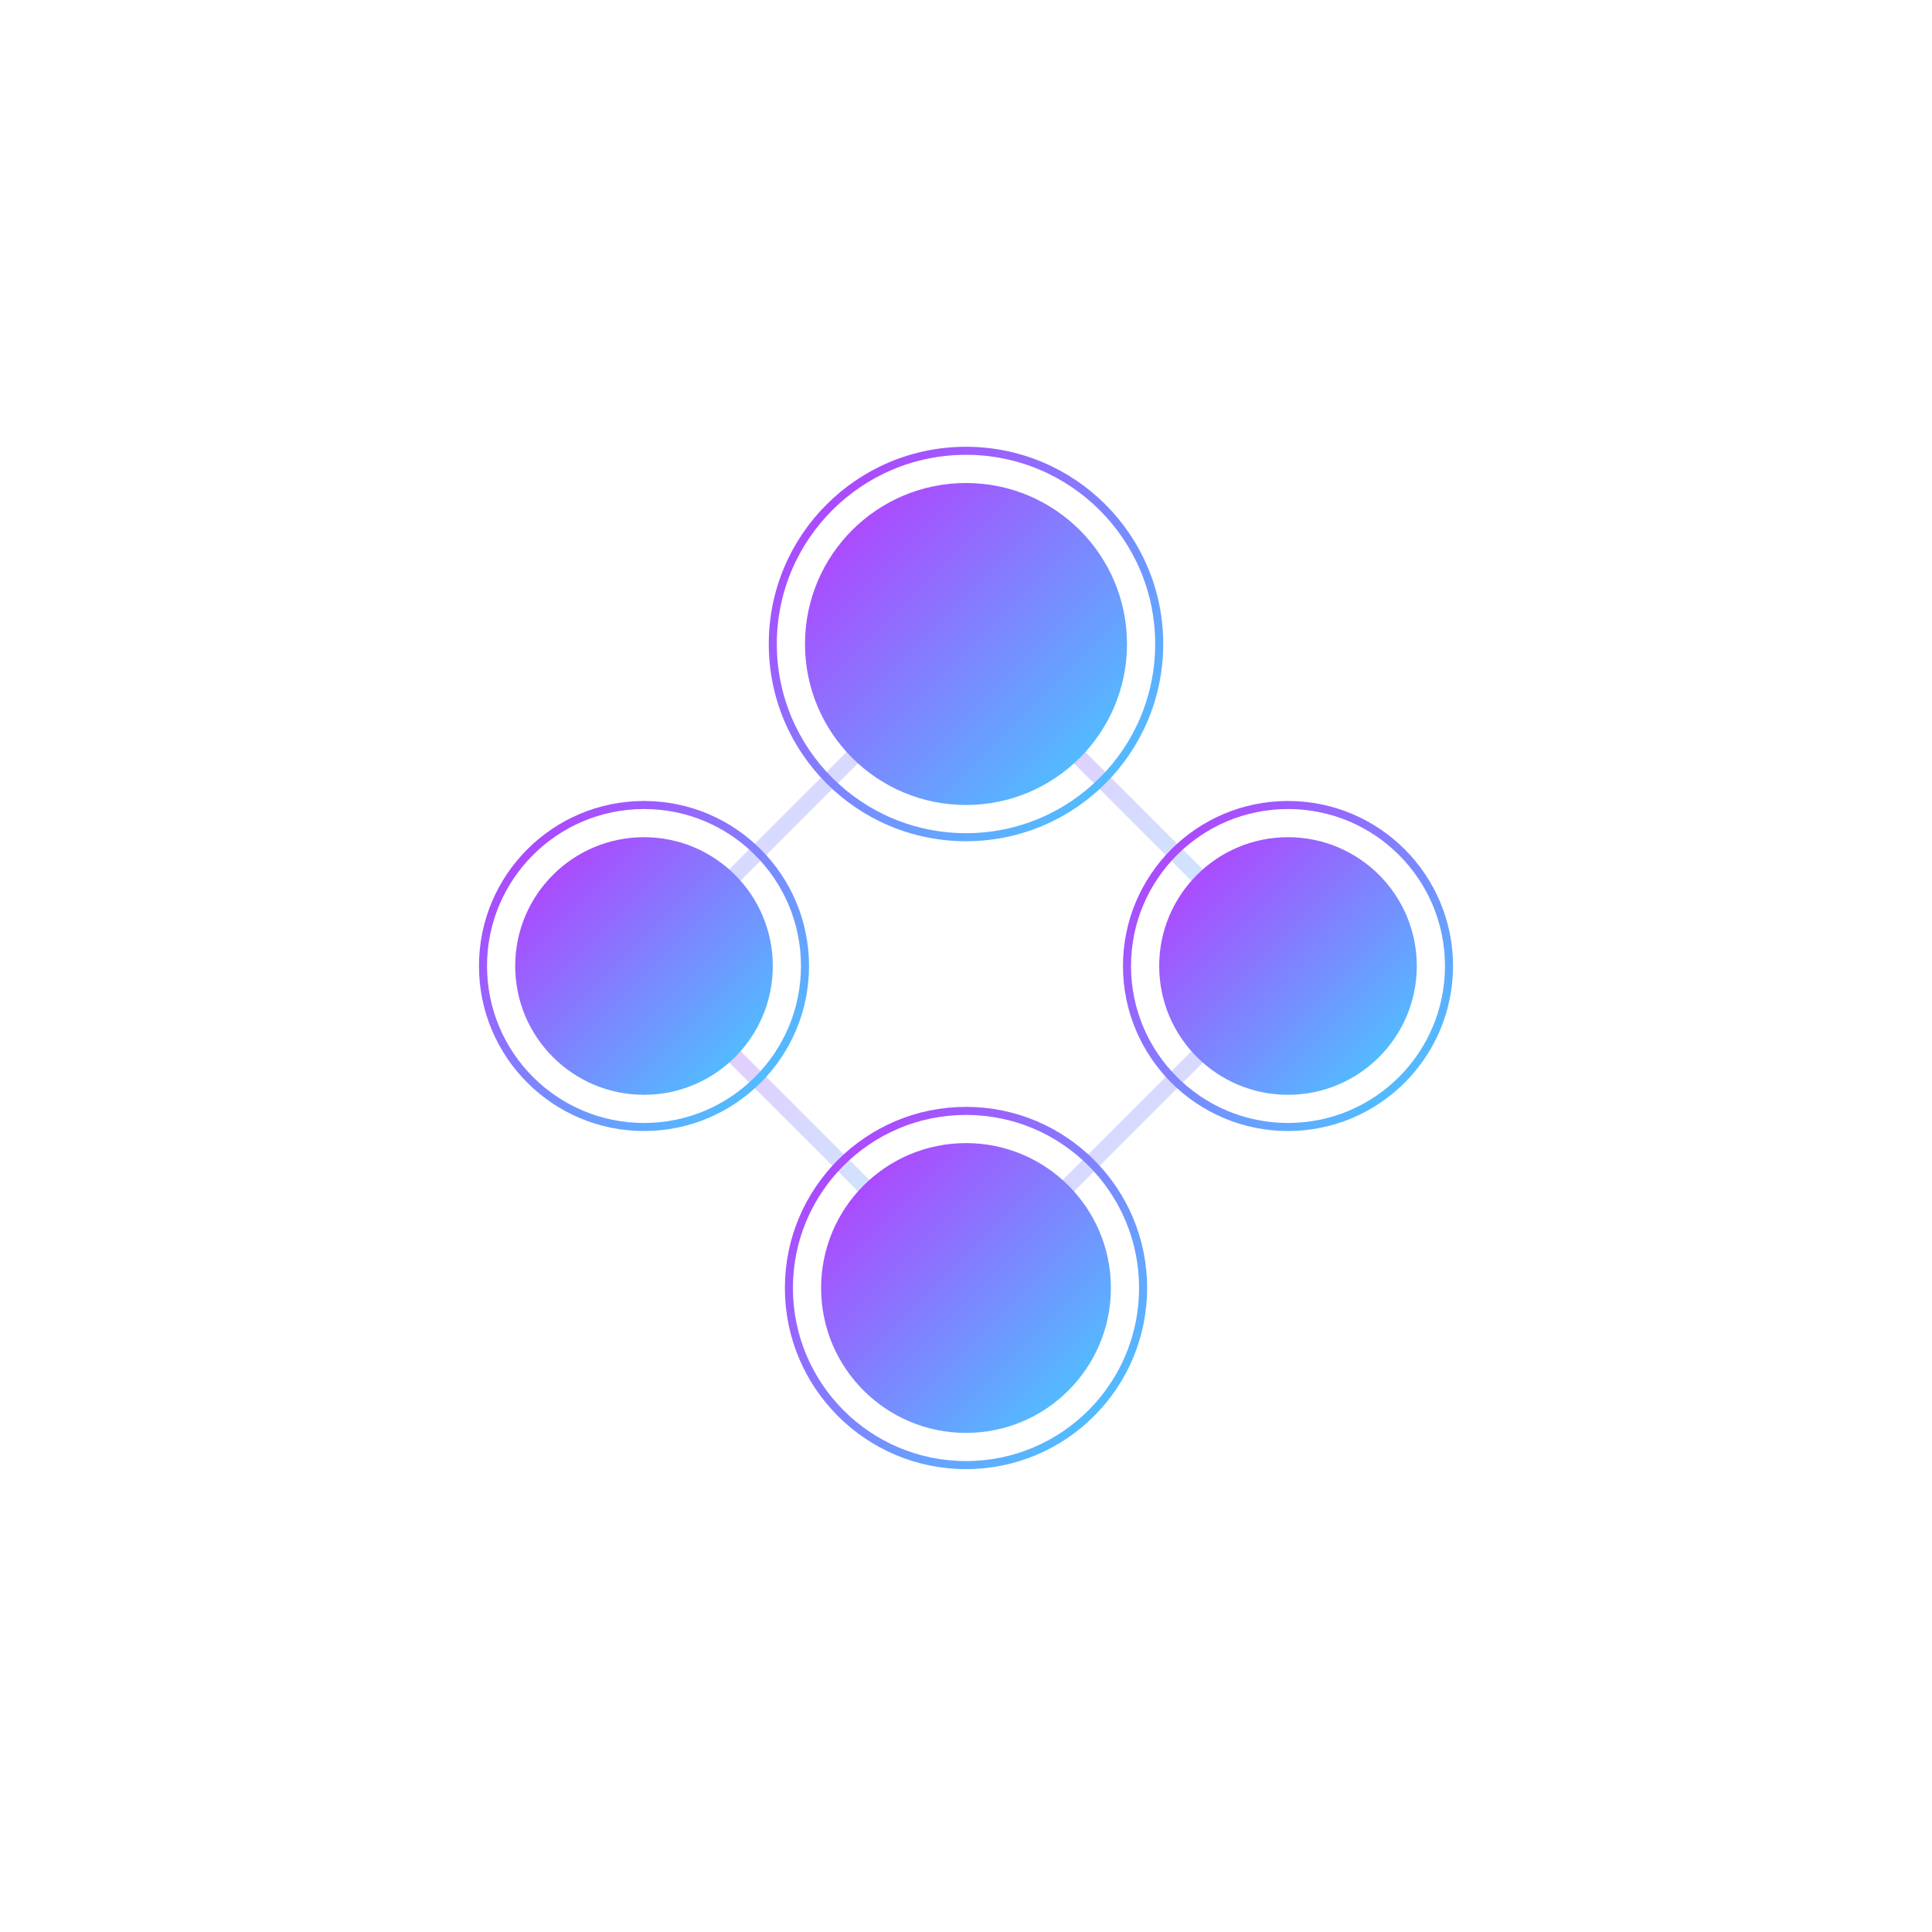
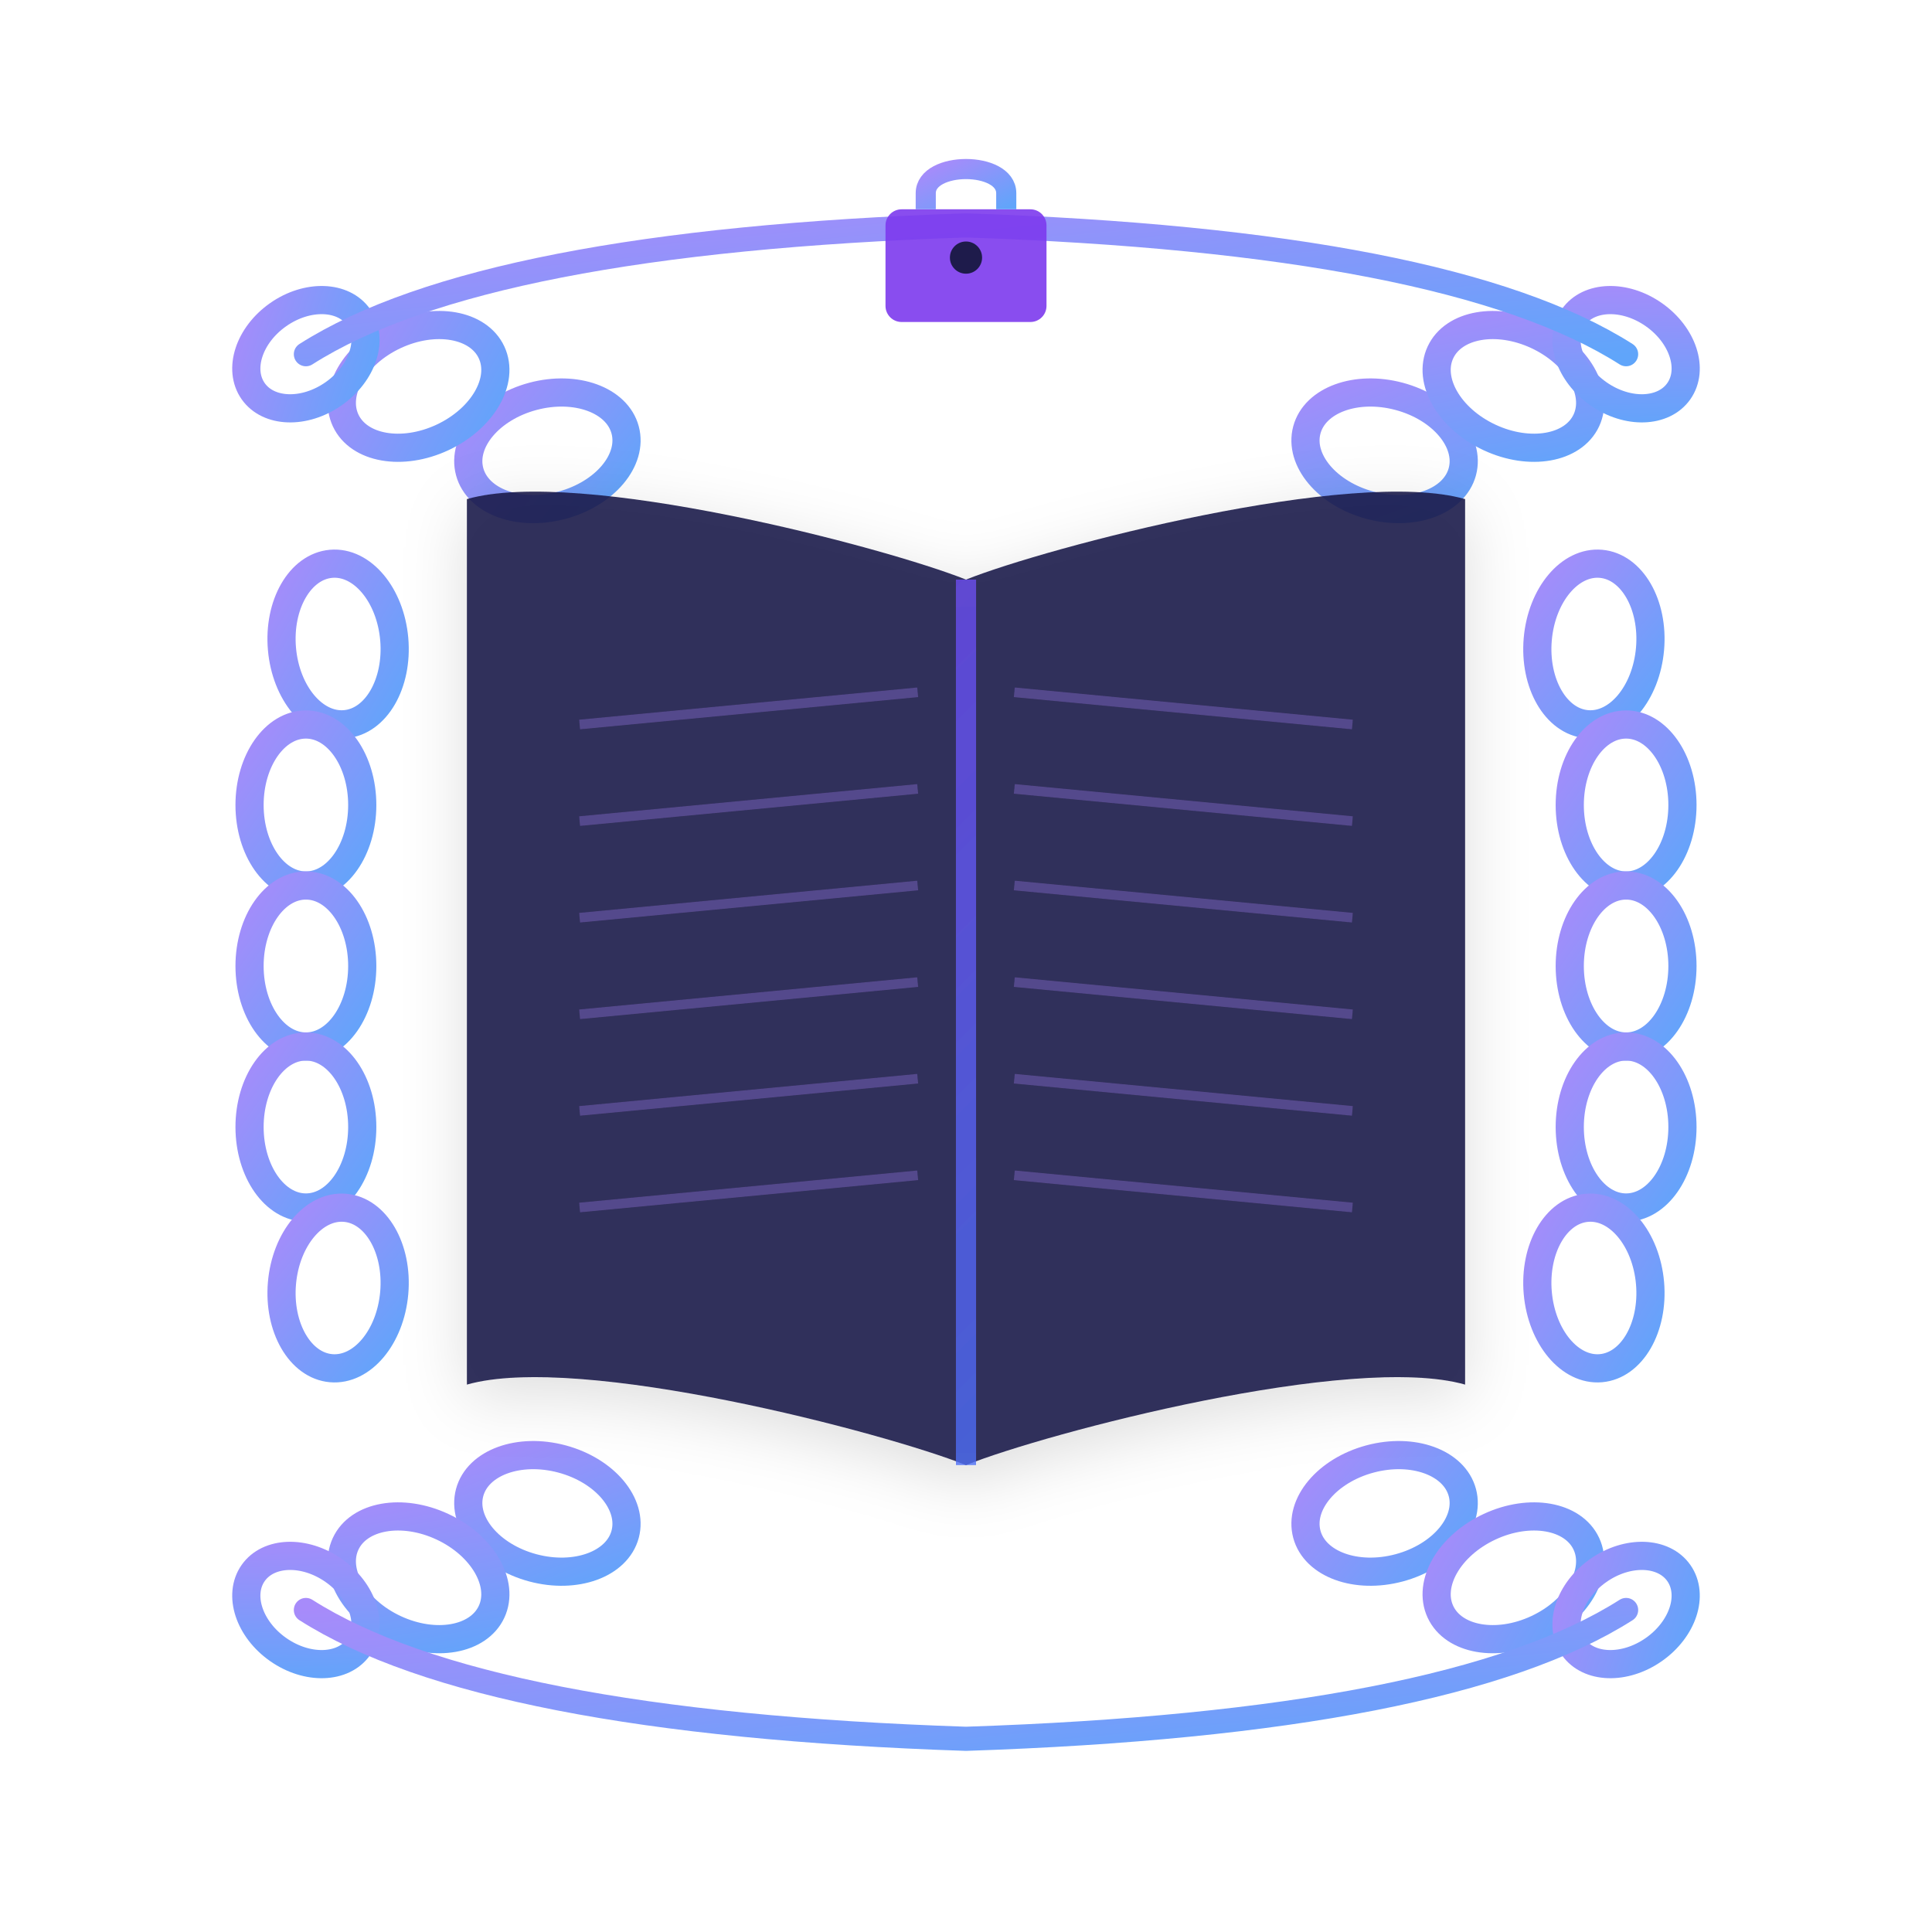
<svg xmlns="http://www.w3.org/2000/svg" width="240" height="240" viewBox="0 0 240 240" fill="none">
  <defs>
-     <linearGradient id="nodeGradient" x1="0%" y1="0%" x2="100%" y2="100%">
-       <stop offset="0%" style="stop-color:#bd34fe;stop-opacity:1" />
-       <stop offset="100%" style="stop-color:#41d1ff;stop-opacity:1" />
+     <linearGradient id="bookGrad" x1="60" y1="70" x2="180" y2="190" gradientUnits="userSpaceOnUse">
+       <stop offset="0%" stop-color="#7c3aed" />
+       <stop offset="100%" stop-color="#3b82f6" />
    </linearGradient>
-     <linearGradient id="lineGradient" x1="0%" y1="0%" x2="100%" y2="100%">
-       <stop offset="0%" style="stop-color:#bd34fe;stop-opacity:0.3" />
-       <stop offset="100%" style="stop-color:#41d1ff;stop-opacity:0.3" />
+     <linearGradient id="chainGrad" x1="0%" y1="0%" x2="100%" y2="100%">
+       <stop offset="0%" stop-color="#a78bfa" />
+       <stop offset="100%" stop-color="#60a5fa" />
    </linearGradient>
+     <filter id="shadow" x="-10%" y="-10%" width="130%" height="130%">
+       <feDropShadow dx="0" dy="2" stdDeviation="4" flood-color="#000" flood-opacity="0.15" />
+     </filter>
  </defs>
-   <g class="connections">
-     <path d="M120 80L80 120" stroke="url(#lineGradient)" stroke-width="2" />
-     <path d="M120 80L160 120" stroke="url(#lineGradient)" stroke-width="2" />
-     <path d="M80 120L120 160" stroke="url(#lineGradient)" stroke-width="2" />
-     <path d="M160 120L120 160" stroke="url(#lineGradient)" stroke-width="2" />
-     <path d="M80 120L160 120" stroke="url(#lineGradient)" stroke-width="2" />
+   <g transform-origin="120 120">
+     <animateTransform attributeName="transform" type="rotate" from="0 120 120" to="360 120 120" dur="20s" repeatCount="indefinite" />
+     <g stroke="url(#chainGrad)" stroke-width="3.5" fill="none" stroke-linecap="round">
+       <ellipse cx="68" cy="56" rx="10" ry="7" transform="rotate(-15 68 56)" />
+       <ellipse cx="52" cy="48" rx="10" ry="7" transform="rotate(-25 52 48)" />
+       <ellipse cx="38" cy="44" rx="8" ry="6" transform="rotate(-35 38 44)" />
+       <ellipse cx="172" cy="56" rx="10" ry="7" transform="rotate(15 172 56)" />
+       <ellipse cx="188" cy="48" rx="10" ry="7" transform="rotate(25 188 48)" />
+       <ellipse cx="202" cy="44" rx="8" ry="6" transform="rotate(35 202 44)" />
+       <ellipse cx="68" cy="188" rx="10" ry="7" transform="rotate(15 68 188)" />
+       <ellipse cx="52" cy="196" rx="10" ry="7" transform="rotate(25 52 196)" />
+       <ellipse cx="38" cy="200" rx="8" ry="6" transform="rotate(35 38 200)" />
+       <ellipse cx="172" cy="188" rx="10" ry="7" transform="rotate(-15 172 188)" />
+       <ellipse cx="188" cy="196" rx="10" ry="7" transform="rotate(-25 188 196)" />
+       <ellipse cx="202" cy="200" rx="8" ry="6" transform="rotate(-35 202 200)" />
+       <ellipse cx="42" cy="80" rx="7" ry="10" transform="rotate(-5 42 80)" />
+       <ellipse cx="38" cy="100" rx="7" ry="10" />
+       <ellipse cx="38" cy="120" rx="7" ry="10" />
+       <ellipse cx="38" cy="140" rx="7" ry="10" />
+       <ellipse cx="42" cy="160" rx="7" ry="10" transform="rotate(5 42 160)" />
+       <ellipse cx="198" cy="80" rx="7" ry="10" transform="rotate(5 198 80)" />
+       <ellipse cx="202" cy="100" rx="7" ry="10" />
+       <ellipse cx="202" cy="120" rx="7" ry="10" />
+       <ellipse cx="202" cy="140" rx="7" ry="10" />
+       <ellipse cx="198" cy="160" rx="7" ry="10" transform="rotate(-5 198 160)" />
+       <path d="M38 44 Q60 30, 120 28 Q180 30, 202 44" stroke-width="3" />
+       <path d="M38 200 Q60 214, 120 216 Q180 214, 202 200" stroke-width="3" />
+     </g>
  </g>
-   <g class="nodes">
-     <circle cx="120" cy="80" r="20" fill="url(#nodeGradient)" />
-     <circle cx="120" cy="80" r="24" stroke="url(#nodeGradient)" stroke-width="1" fill="none" />
-     <circle cx="80" cy="120" r="16" fill="url(#nodeGradient)" />
-     <circle cx="80" cy="120" r="20" stroke="url(#nodeGradient)" stroke-width="1" fill="none" />
-     <circle cx="160" cy="120" r="16" fill="url(#nodeGradient)" />
-     <circle cx="160" cy="120" r="20" stroke="url(#nodeGradient)" stroke-width="1" fill="none" />
-     <circle cx="120" cy="160" r="18" fill="url(#nodeGradient)" />
-     <circle cx="120" cy="160" r="22" stroke="url(#nodeGradient)" stroke-width="1" fill="none" />
+   <g filter="url(#shadow)">
+     <path d="M120 72 C110 68, 72 58, 58 62 L58 172 C72 168, 110 178, 120 182 Z" fill="#1e1b4b" opacity="0.9" />
+     <path d="M120 72 C130 68, 168 58, 182 62 L182 172 C168 168, 130 178, 120 182 Z" fill="#1e1b4b" opacity="0.9" />
+     <line x1="120" y1="72" x2="120" y2="182" stroke="url(#bookGrad)" stroke-width="2.5" opacity="0.8" />
+     <line x1="72" y1="90" x2="114" y2="86" stroke="#a78bfa" stroke-width="1.2" opacity="0.3" />
+     <line x1="72" y1="102" x2="114" y2="98" stroke="#a78bfa" stroke-width="1.2" opacity="0.3" />
+     <line x1="72" y1="114" x2="114" y2="110" stroke="#a78bfa" stroke-width="1.2" opacity="0.3" />
+     <line x1="72" y1="126" x2="114" y2="122" stroke="#a78bfa" stroke-width="1.2" opacity="0.3" />
+     <line x1="72" y1="138" x2="114" y2="134" stroke="#a78bfa" stroke-width="1.2" opacity="0.3" />
+     <line x1="72" y1="150" x2="114" y2="146" stroke="#a78bfa" stroke-width="1.2" opacity="0.3" />
+     <line x1="126" y1="86" x2="168" y2="90" stroke="#a78bfa" stroke-width="1.2" opacity="0.3" />
+     <line x1="126" y1="98" x2="168" y2="102" stroke="#a78bfa" stroke-width="1.2" opacity="0.3" />
+     <line x1="126" y1="110" x2="168" y2="114" stroke="#a78bfa" stroke-width="1.2" opacity="0.3" />
+     <line x1="126" y1="122" x2="168" y2="126" stroke="#a78bfa" stroke-width="1.2" opacity="0.3" />
+     <line x1="126" y1="134" x2="168" y2="138" stroke="#a78bfa" stroke-width="1.2" opacity="0.3" />
+     <line x1="126" y1="146" x2="168" y2="150" stroke="#a78bfa" stroke-width="1.2" opacity="0.3" />
  </g>
-   <style>
-     @keyframes pulse {
-       0% { transform: scale(1); opacity: 0.8; }
-       50% { transform: scale(1.1); opacity: 1; }
-       100% { transform: scale(1); opacity: 0.8; }
-     }
-     .nodes circle {
-       animation: pulse 3s infinite ease-in-out;
-     }
-     .nodes circle:nth-child(2n) {
-       animation-delay: 1s;
-     }
-     .nodes circle:nth-child(3n) {
-       animation-delay: 2s;
-     }
-   </style>
+   <g transform="translate(110, 18)">
+     <rect x="0" y="8" width="20" height="14" rx="2" fill="url(#bookGrad)" opacity="0.9" />
+     <path d="M5 8 V6 C5 2, 15 2, 15 6 V8" stroke="url(#chainGrad)" stroke-width="2.5" fill="none" />
+     <circle cx="10" cy="14" r="2" fill="#1e1b4b" />
+   </g>
</svg>
